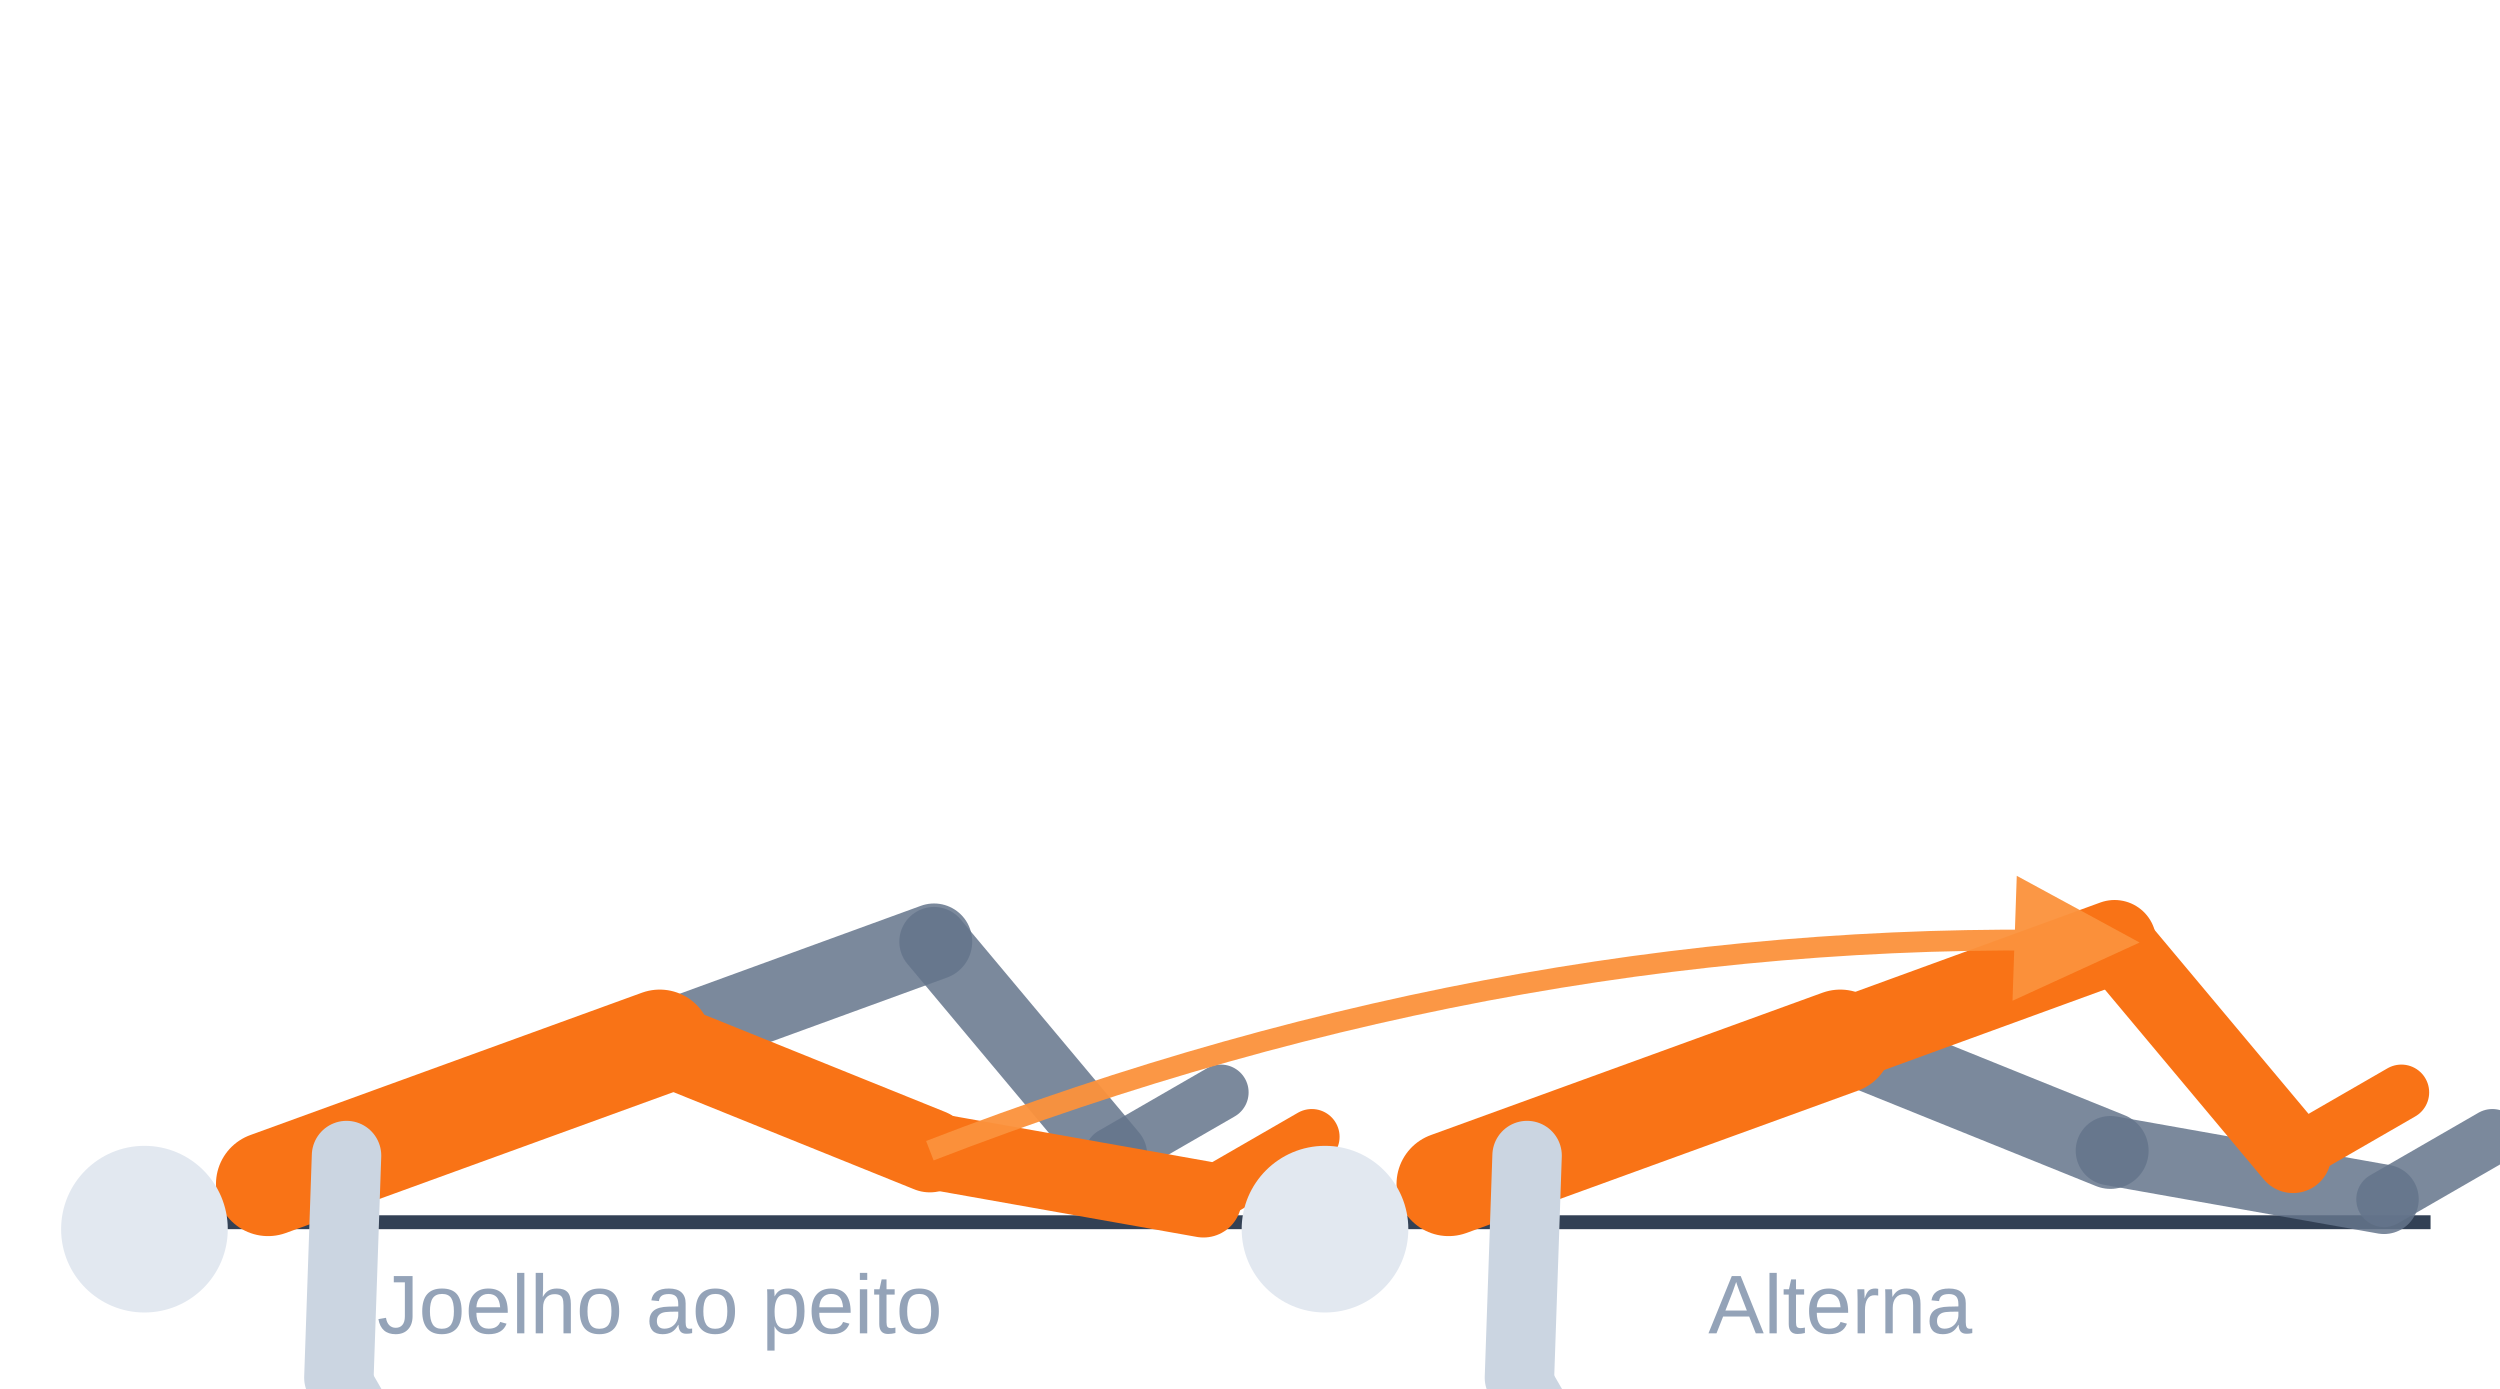
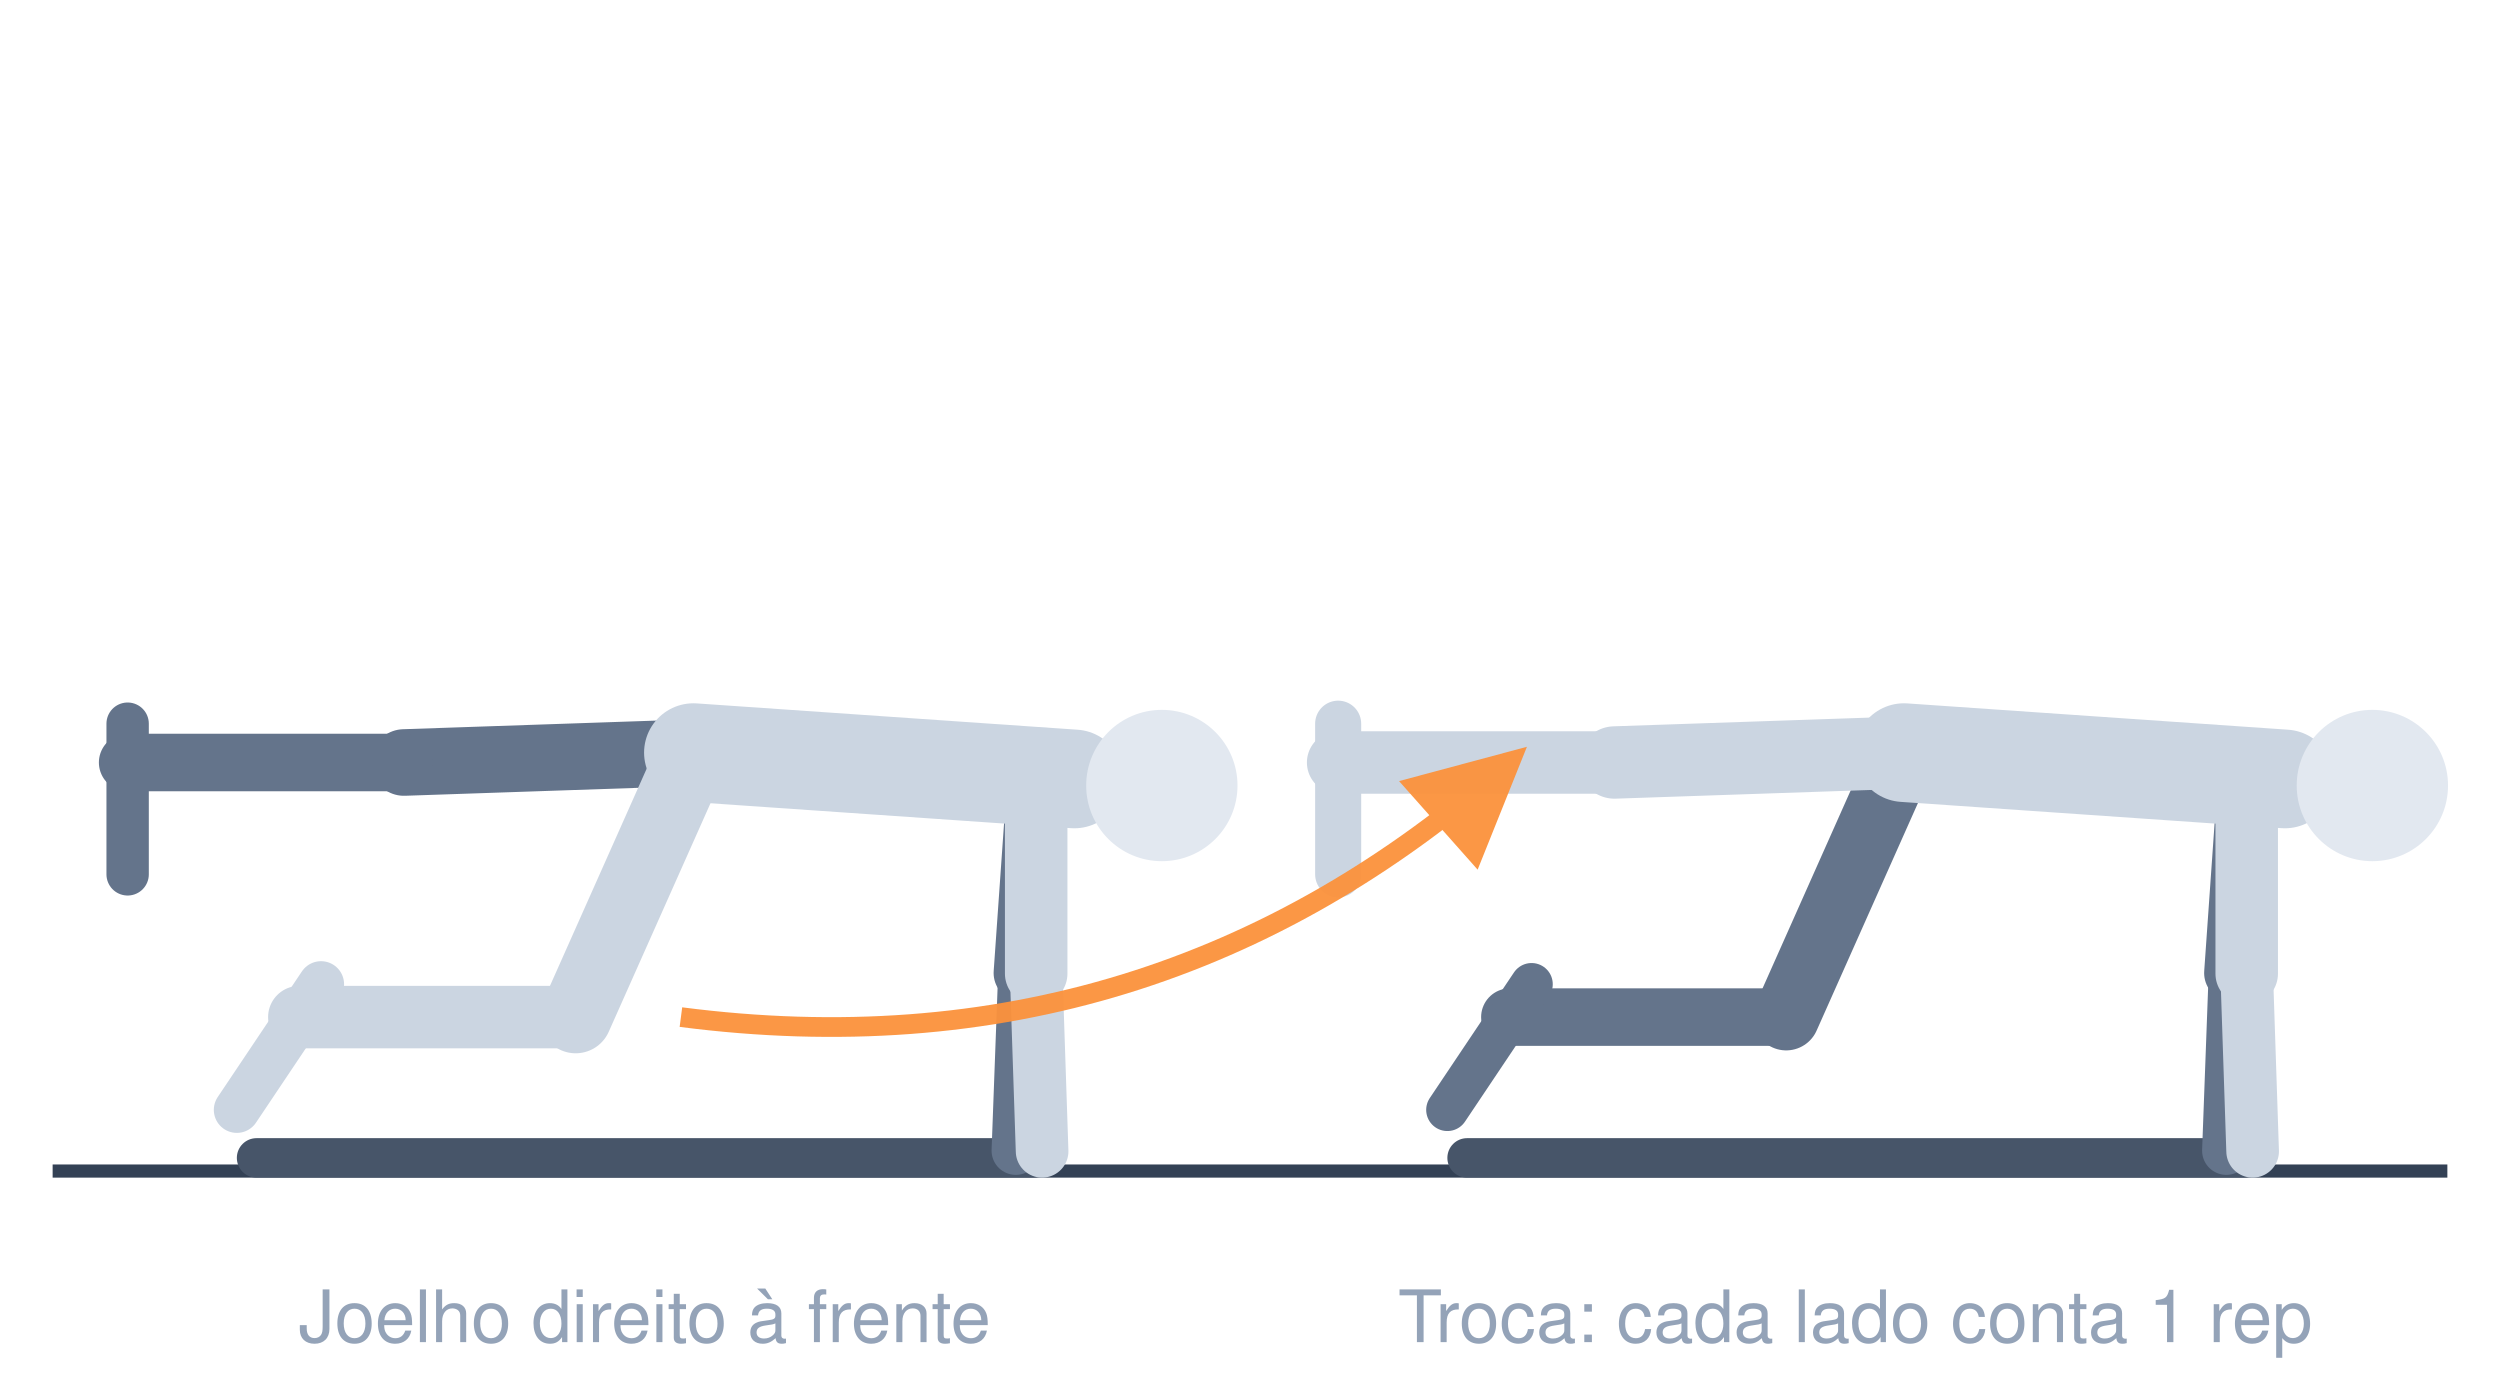
- <svg xmlns="http://www.w3.org/2000/svg" viewBox="0 0 360 200" role="img">
+ <svg xmlns="http://www.w3.org/2000/svg" viewBox="0 0 380 212" role="img" aria-label="abdominal-mountain-climber">
  <defs>
    <marker id="ah" viewBox="0 0 10 10" refX="8" refY="5" markerWidth="6" markerHeight="6" orient="auto-start-reverse">
      <path d="M0,0 L10,5 L0,10 z" fill="#fb923c" />
    </marker>
  </defs>
-   <line x1="10" y1="176" x2="350" y2="176" stroke="#334155" stroke-width="2" />
-   <line x1="95.0" y1="150.0" x2="134.5" y2="135.6" stroke="#64748b" stroke-width="11" stroke-linecap="round" opacity="0.85" />
-   <line x1="134.5" y1="135.6" x2="160.2" y2="166.3" stroke="#64748b" stroke-width="10" stroke-linecap="round" opacity="0.85" />
-   <line x1="160.2" y1="166.3" x2="175.8" y2="157.3" stroke="#64748b" stroke-width="8" stroke-linecap="round" opacity="0.85" />
-   <line x1="49.9" y1="166.4" x2="48.8" y2="198.4" stroke="#64748b" stroke-width="9" stroke-linecap="round" opacity="0.85" />
-   <line x1="48.8" y1="198.4" x2="63.8" y2="224.4" stroke="#64748b" stroke-width="8" stroke-linecap="round" opacity="0.85" />
-   <line x1="95.0" y1="150.0" x2="133.9" y2="165.7" stroke="#f97316" stroke-width="12" stroke-linecap="round" opacity="1.0" />
-   <line x1="133.9" y1="165.7" x2="173.3" y2="172.7" stroke="#f97316" stroke-width="11" stroke-linecap="round" opacity="1.0" />
-   <line x1="173.3" y1="172.7" x2="188.9" y2="163.7" stroke="#f97316" stroke-width="8" stroke-linecap="round" opacity="1.0" />
-   <line x1="95.0" y1="150.0" x2="38.6" y2="170.5" stroke="#f97316" stroke-width="15" stroke-linecap="round" opacity="1.0" />
-   <circle cx="20.8" cy="177.0" r="12" fill="#e2e8f0" opacity="1.0" />
-   <line x1="49.9" y1="166.4" x2="48.8" y2="198.4" stroke="#cbd5e1" stroke-width="10" stroke-linecap="round" opacity="1.0" />
-   <line x1="48.8" y1="198.4" x2="63.8" y2="224.4" stroke="#cbd5e1" stroke-width="9" stroke-linecap="round" opacity="1.0" />
-   <line x1="265.0" y1="150.0" x2="303.9" y2="165.7" stroke="#64748b" stroke-width="11" stroke-linecap="round" opacity="0.85" />
-   <line x1="303.9" y1="165.7" x2="343.3" y2="172.7" stroke="#64748b" stroke-width="10" stroke-linecap="round" opacity="0.85" />
-   <line x1="343.3" y1="172.7" x2="358.9" y2="163.7" stroke="#64748b" stroke-width="8" stroke-linecap="round" opacity="0.85" />
-   <line x1="219.9" y1="166.4" x2="218.8" y2="198.4" stroke="#64748b" stroke-width="9" stroke-linecap="round" opacity="0.85" />
-   <line x1="218.8" y1="198.4" x2="233.8" y2="224.4" stroke="#64748b" stroke-width="8" stroke-linecap="round" opacity="0.85" />
-   <line x1="265.0" y1="150.0" x2="304.5" y2="135.6" stroke="#f97316" stroke-width="12" stroke-linecap="round" opacity="1.0" />
-   <line x1="304.5" y1="135.6" x2="330.2" y2="166.3" stroke="#f97316" stroke-width="11" stroke-linecap="round" opacity="1.0" />
-   <line x1="330.2" y1="166.3" x2="345.8" y2="157.3" stroke="#f97316" stroke-width="8" stroke-linecap="round" opacity="1.0" />
-   <line x1="265.0" y1="150.0" x2="208.6" y2="170.5" stroke="#f97316" stroke-width="15" stroke-linecap="round" opacity="1.0" />
-   <circle cx="190.8" cy="177.0" r="12" fill="#e2e8f0" opacity="1.0" />
-   <line x1="219.9" y1="166.4" x2="218.8" y2="198.4" stroke="#cbd5e1" stroke-width="10" stroke-linecap="round" opacity="1.0" />
-   <line x1="218.8" y1="198.4" x2="233.8" y2="224.4" stroke="#cbd5e1" stroke-width="9" stroke-linecap="round" opacity="1.0" />
-   <path d="M133.9,165.7 Q219.2,132.7 304.5,135.6" fill="none" stroke="#fb923c" stroke-width="3" marker-end="url(#ah)" opacity="0.95" />
-   <text x="95" y="192" fill="#94a3b8" font-family="Arial" font-size="12" text-anchor="middle">Joelho ao peito</text>
-   <text x="265" y="192" fill="#94a3b8" font-family="Arial" font-size="12" text-anchor="middle">Alterna</text>
+   <line x1="8.0" y1="178.0" x2="372.0" y2="178.0" stroke="#334155" stroke-width="2" stroke-linecap="butt" />
+   <rect x="36.0" y="173.0" width="124.0" height="6.0" rx="3" fill="#475569" />
+   <rect x="220.0" y="173.0" width="124.0" height="6.0" rx="3" fill="#475569" />
+   <line x1="105.4" y1="114.4" x2="61.4" y2="115.9" stroke="#64748b" stroke-width="10.12" stroke-linecap="round" />
+   <line x1="61.4" y1="115.9" x2="19.4" y2="115.9" stroke="#64748b" stroke-width="8.74" stroke-linecap="round" />
+   <line x1="19.4" y1="110.0" x2="19.4" y2="132.9" stroke="#64748b" stroke-width="6.44" stroke-linecap="round" />
+   <line x1="157.5" y1="118.0" x2="155.4" y2="147.9" stroke="#64748b" stroke-width="8.74" stroke-linecap="round" />
+   <line x1="155.4" y1="147.9" x2="154.4" y2="174.9" stroke="#64748b" stroke-width="7.36" stroke-linecap="round" />
+   <line x1="105.4" y1="114.4" x2="163.3" y2="118.4" stroke="#cbd5e1" stroke-width="15.0" stroke-linecap="round" />
+   <line x1="163.3" y1="118.4" x2="176.6" y2="119.4" stroke="#cbd5e1" stroke-width="8.0" stroke-linecap="round" />
+   <circle cx="176.6" cy="119.4" r="11.5" fill="#e2e8f0" />
+   <line x1="105.4" y1="114.4" x2="87.5" y2="154.6" stroke="#cbd5e1" stroke-width="11.0" stroke-linecap="round" />
+   <line x1="87.5" y1="154.6" x2="45.5" y2="154.6" stroke="#cbd5e1" stroke-width="9.5" stroke-linecap="round" />
+   <line x1="48.8" y1="149.6" x2="36.0" y2="168.7" stroke="#cbd5e1" stroke-width="7.0" stroke-linecap="round" />
+   <line x1="157.5" y1="118.0" x2="157.5" y2="148.0" stroke="#cbd5e1" stroke-width="9.5" stroke-linecap="round" />
+   <line x1="157.5" y1="148.0" x2="158.4" y2="175.0" stroke="#cbd5e1" stroke-width="8.0" stroke-linecap="round" />
+   <line x1="289.4" y1="114.4" x2="271.5" y2="154.6" stroke="#64748b" stroke-width="10.12" stroke-linecap="round" />
+   <line x1="271.5" y1="154.6" x2="229.5" y2="154.6" stroke="#64748b" stroke-width="8.74" stroke-linecap="round" />
+   <line x1="232.8" y1="149.6" x2="220.0" y2="168.7" stroke="#64748b" stroke-width="6.44" stroke-linecap="round" />
+   <line x1="341.5" y1="118.0" x2="339.4" y2="147.9" stroke="#64748b" stroke-width="8.74" stroke-linecap="round" />
+   <line x1="339.4" y1="147.9" x2="338.4" y2="174.9" stroke="#64748b" stroke-width="7.36" stroke-linecap="round" />
+   <line x1="289.4" y1="114.4" x2="347.3" y2="118.4" stroke="#cbd5e1" stroke-width="15.0" stroke-linecap="round" />
+   <line x1="347.3" y1="118.4" x2="360.6" y2="119.4" stroke="#cbd5e1" stroke-width="8.0" stroke-linecap="round" />
+   <circle cx="360.6" cy="119.4" r="11.5" fill="#e2e8f0" />
+   <line x1="289.4" y1="114.4" x2="245.4" y2="115.9" stroke="#cbd5e1" stroke-width="11.0" stroke-linecap="round" />
+   <line x1="245.4" y1="115.9" x2="203.4" y2="115.9" stroke="#cbd5e1" stroke-width="9.5" stroke-linecap="round" />
+   <line x1="203.4" y1="110.0" x2="203.4" y2="132.9" stroke="#cbd5e1" stroke-width="7.0" stroke-linecap="round" />
+   <line x1="341.5" y1="118.0" x2="341.5" y2="148.0" stroke="#cbd5e1" stroke-width="9.5" stroke-linecap="round" />
+   <line x1="341.5" y1="148.0" x2="342.4" y2="175.0" stroke="#cbd5e1" stroke-width="8.0" stroke-linecap="round" />
+   <path d="M103.5,154.6 Q175.3,163.9 229.4,115.9" fill="none" stroke="#fb923c" stroke-width="3" marker-end="url(#ah)" opacity="0.95" />
+   <text x="98.0" y="204.0" fill="#94a3b8" font-family="-apple-system,Helvetica,Arial,sans-serif" font-size="11" font-weight="400" text-anchor="middle">Joelho direito à frente</text>
+   <text x="282.0" y="204.0" fill="#94a3b8" font-family="-apple-system,Helvetica,Arial,sans-serif" font-size="11" font-weight="400" text-anchor="middle">Troca: cada lado conta 1 rep</text>
</svg>
